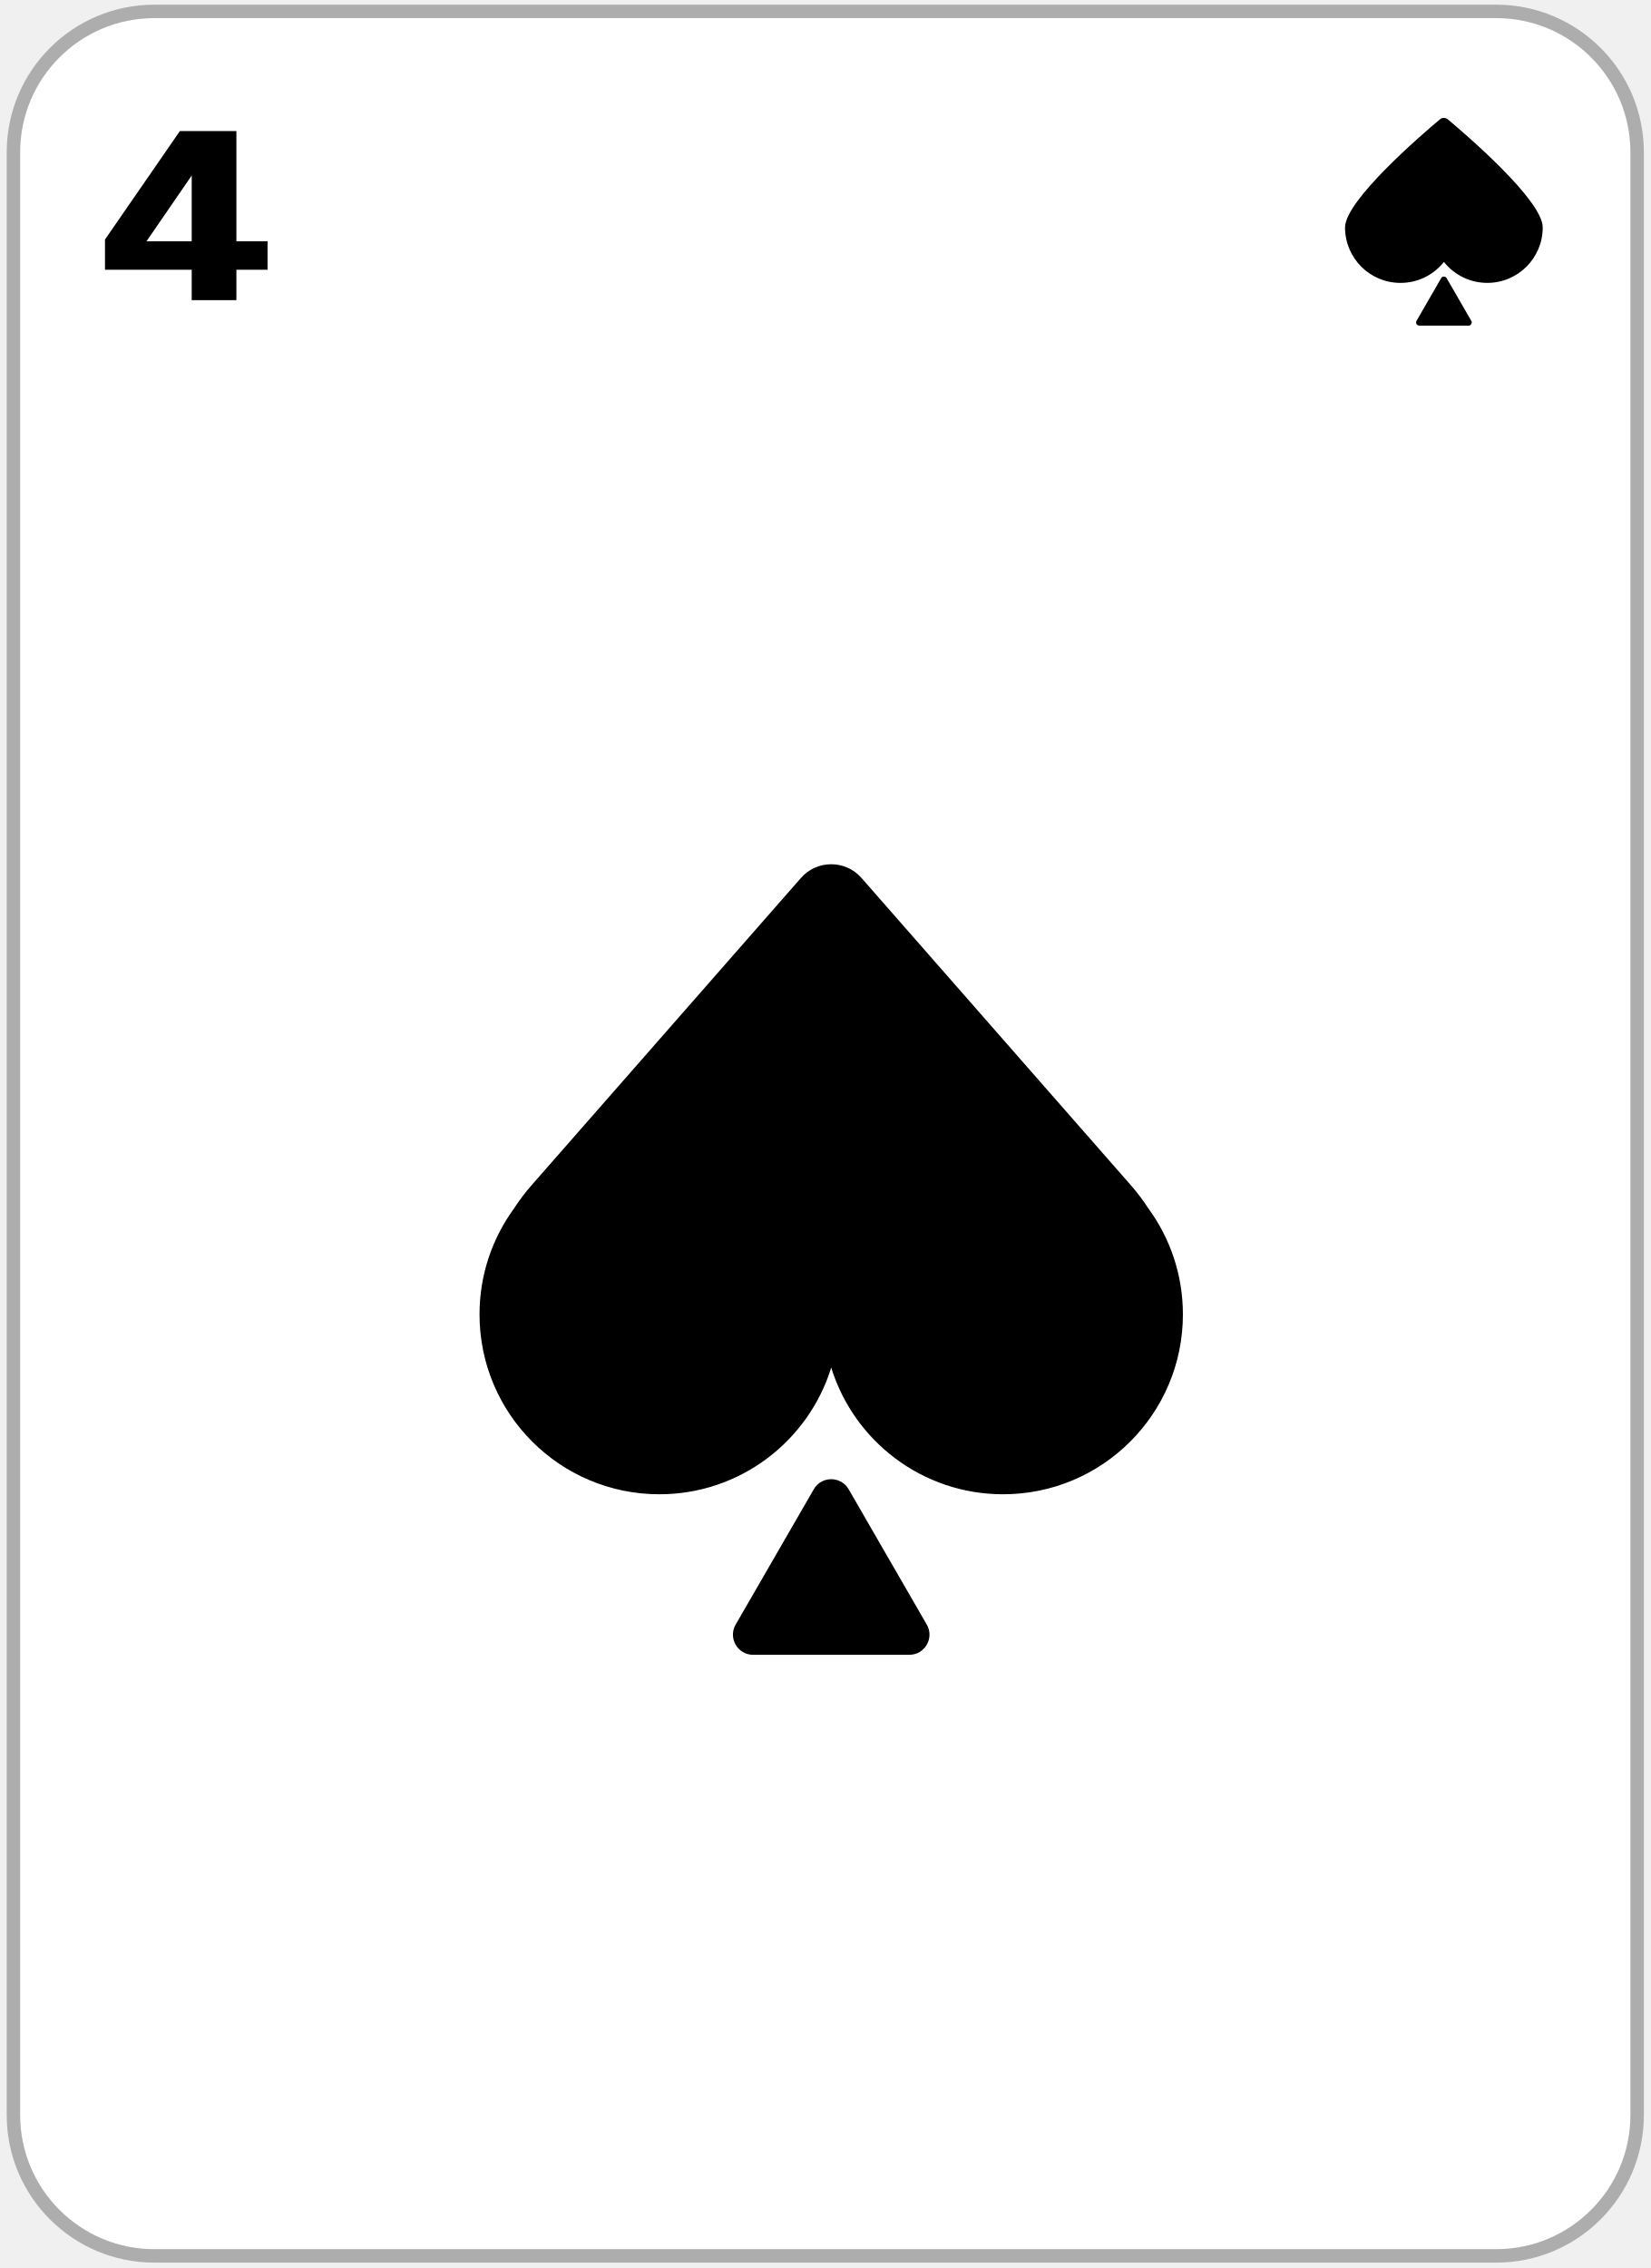
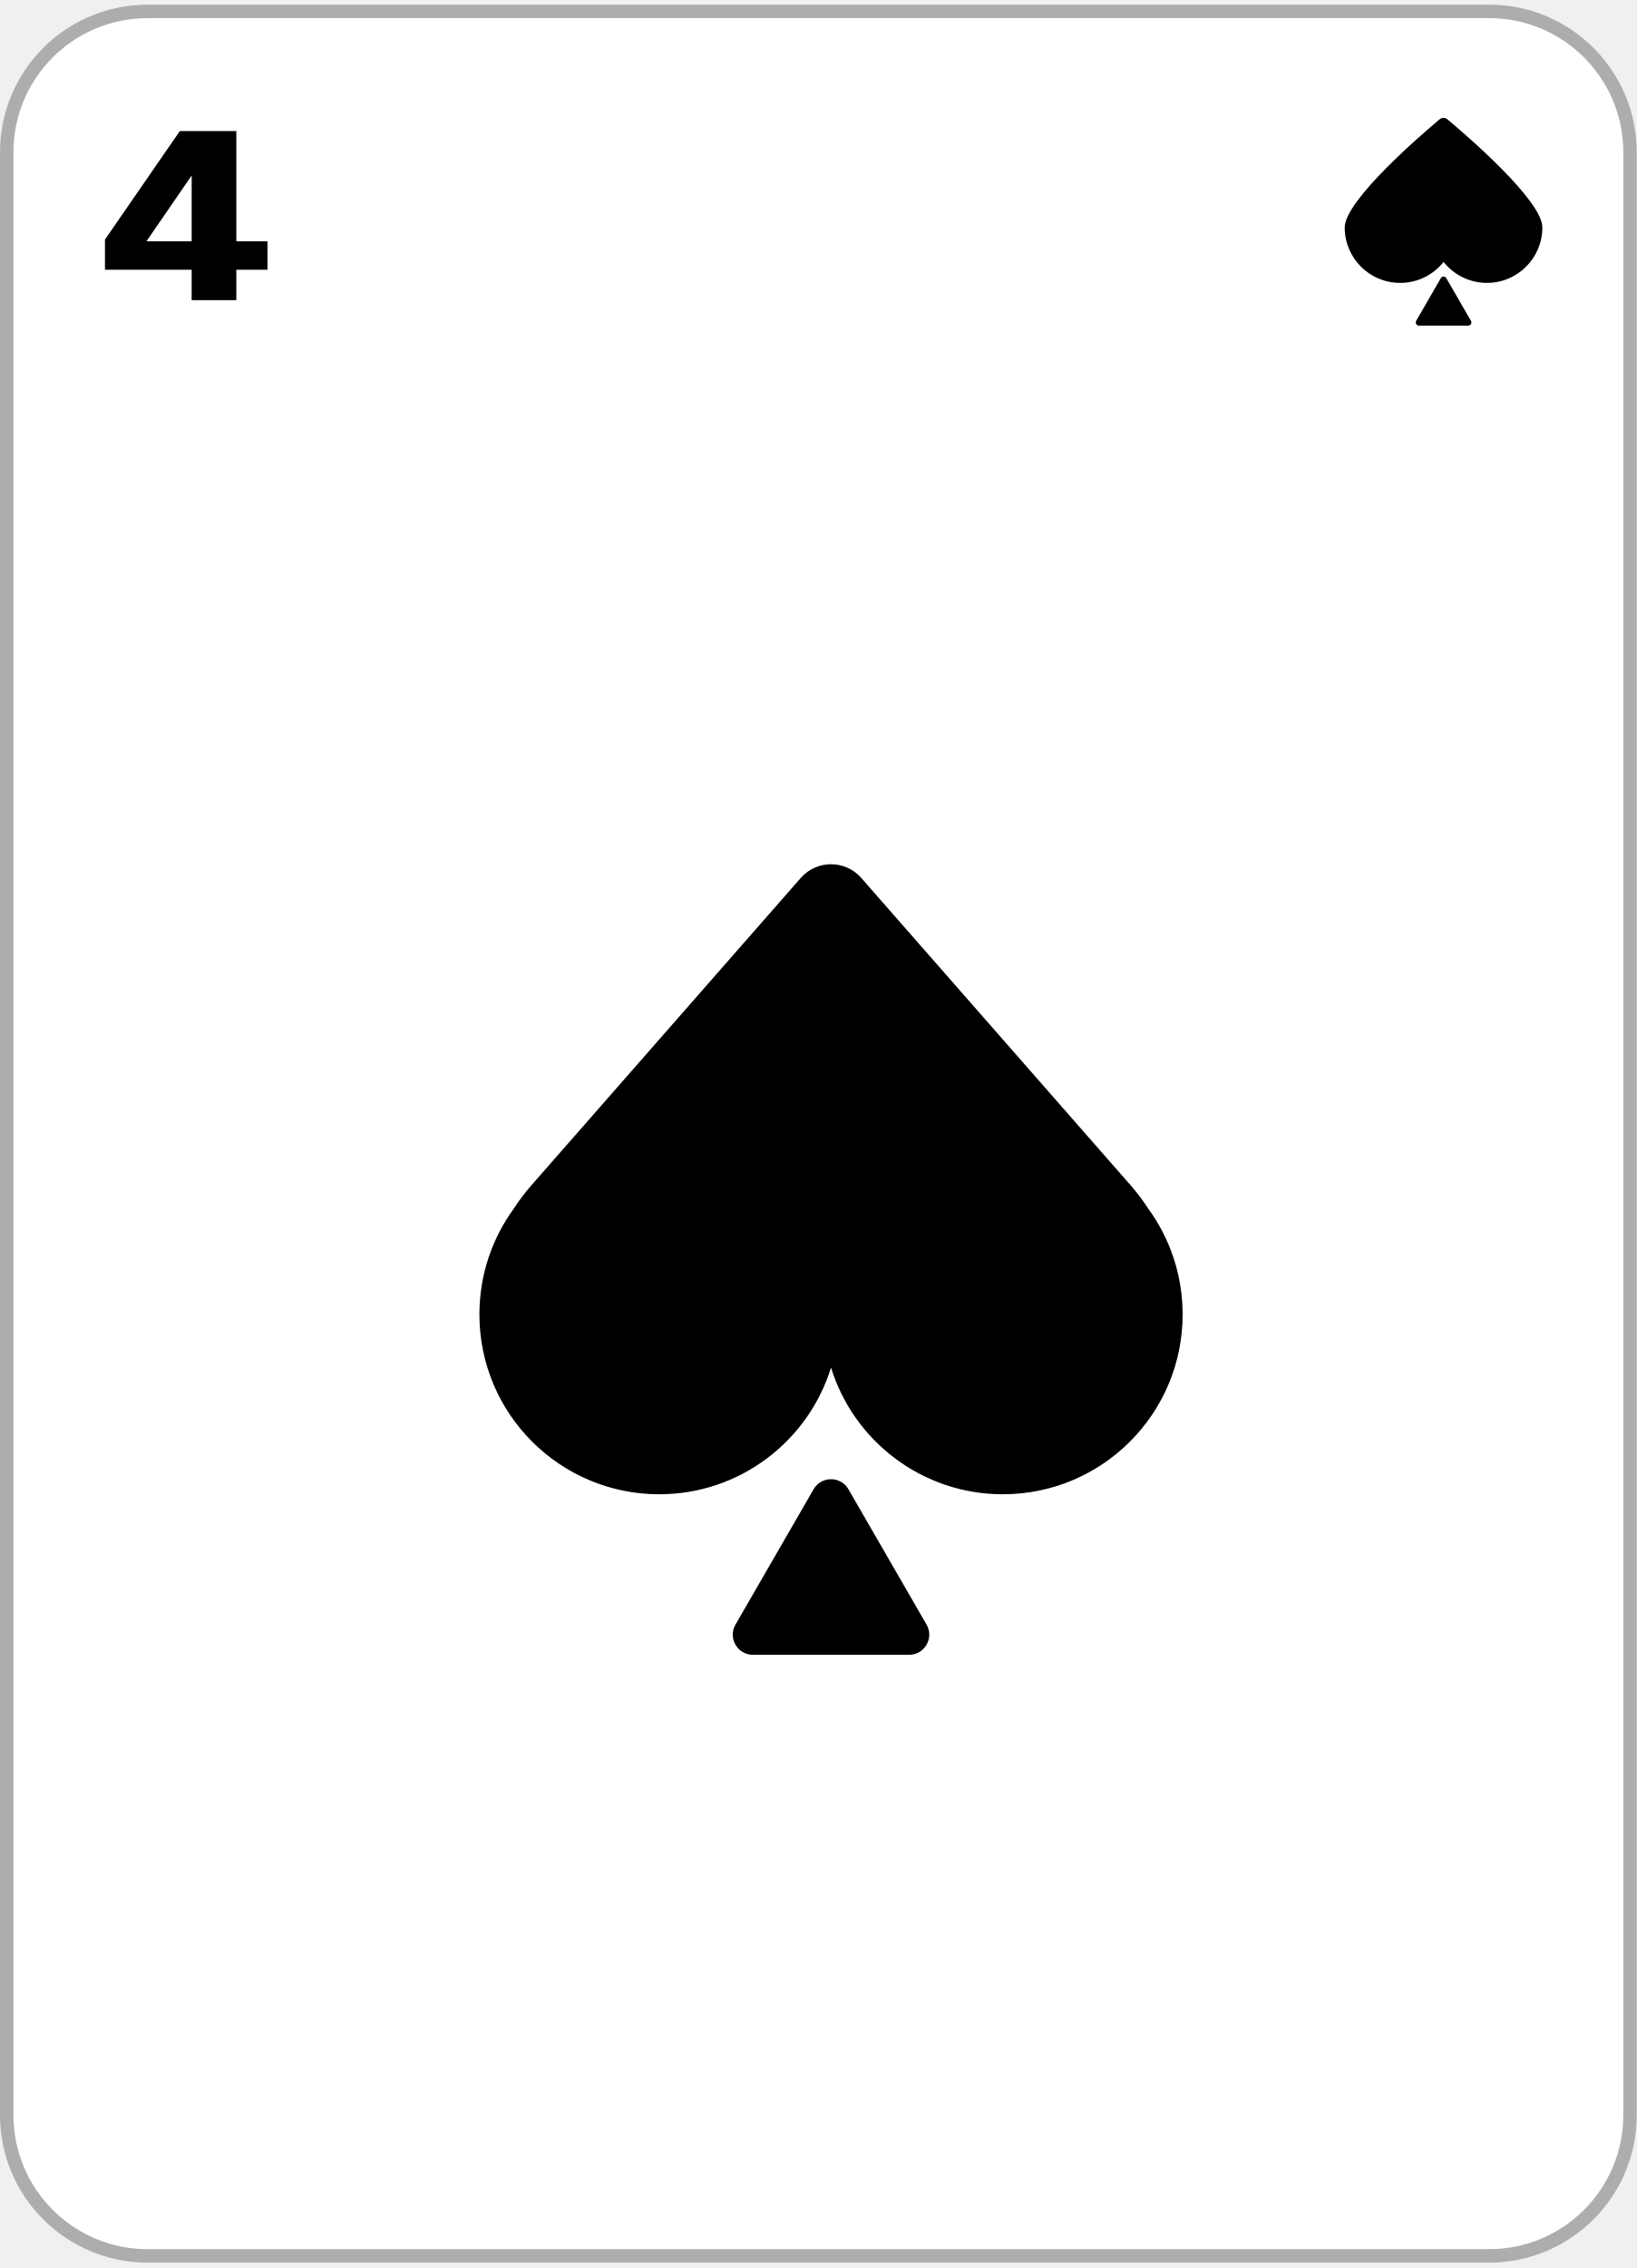
- <svg xmlns="http://www.w3.org/2000/svg" width="123" height="169" viewBox="0 0 123 169" fill="none">
+ <svg xmlns="http://www.w3.org/2000/svg" width="122" height="169" viewBox="0 0 122 169" fill="none">
  <g clip-path="url(#clip0_2109_90747)">
-     <rect x="1.5" y="1.349" width="120" height="166.25" rx="10" fill="white" />
+     <rect x="1" y="1.349" width="120" height="166.25" rx="10" fill="white" />
    <mask id="mask0_2109_90747" style="mask-type:alpha" maskUnits="userSpaceOnUse" x="1" y="1" width="121" height="167">
-       <rect x="1.5" y="1.349" width="120" height="166.25" fill="#D9D9D9" />
+       <rect x="1" y="1.349" width="120" height="166.25" fill="#D9D9D9" />
    </mask>
    <g mask="url(#mask0_2109_90747)">
      <path d="M14.286 22.367V20.099H7.824V17.849L13.404 9.767H17.616V17.975H19.938V20.099H17.616V22.367H14.286ZM10.92 17.975H14.286V13.079L10.92 17.975Z" fill="black" />
      <path d="M104.368 21.08C105.679 21.08 106.843 20.47 107.6 19.519C108.359 20.469 109.522 21.079 110.833 21.079C113.117 21.079 114.966 19.227 114.963 16.943C114.965 14.933 109.261 10.041 107.889 8.893C107.717 8.75 107.473 8.75 107.301 8.894C105.931 10.043 100.232 14.941 100.232 16.95C100.233 19.235 102.085 21.084 104.368 21.08Z" fill="black" />
      <path d="M107.395 20.727C107.486 20.57 107.713 20.57 107.804 20.727L109.641 23.91C109.732 24.067 109.618 24.263 109.437 24.263H105.762C105.581 24.263 105.468 24.067 105.558 23.91L107.395 20.727Z" fill="black" />
      <path fill-rule="evenodd" clip-rule="evenodd" d="M85.59 90.064C87.2 92.275 88.15 94.999 88.15 97.944C88.15 105.345 82.15 111.345 74.748 111.345C68.726 111.345 63.632 107.373 61.942 101.906C60.252 107.373 55.158 111.345 49.136 111.345C41.734 111.345 35.734 105.345 35.734 97.944C35.734 95 36.683 92.279 38.291 90.068C38.689 89.453 39.133 88.865 39.621 88.308L59.686 65.421C60.881 64.058 63.003 64.058 64.198 65.421L84.263 88.308C84.75 88.864 85.192 89.45 85.59 90.064Z" fill="black" />
      <path d="M60.643 110.973C61.22 109.973 62.664 109.973 63.241 110.973L69.063 121.057C69.641 122.057 68.919 123.307 67.764 123.307H56.12C54.965 123.307 54.244 122.057 54.821 121.057L60.643 110.973Z" fill="black" />
    </g>
  </g>
-   <rect x="1" y="0.849" width="121" height="167.25" rx="10.5" stroke="#ADADAD" />
+   <rect x="0.5" y="0.849" width="121" height="167.25" rx="10.5" stroke="#ADADAD" />
  <defs>
    <clipPath id="clip0_2109_90747">
-       <rect x="1.5" y="1.349" width="120" height="166.25" rx="10" fill="white" />
+       <rect x="1" y="1.349" width="120" height="166.25" rx="10" fill="white" />
    </clipPath>
  </defs>
</svg>
